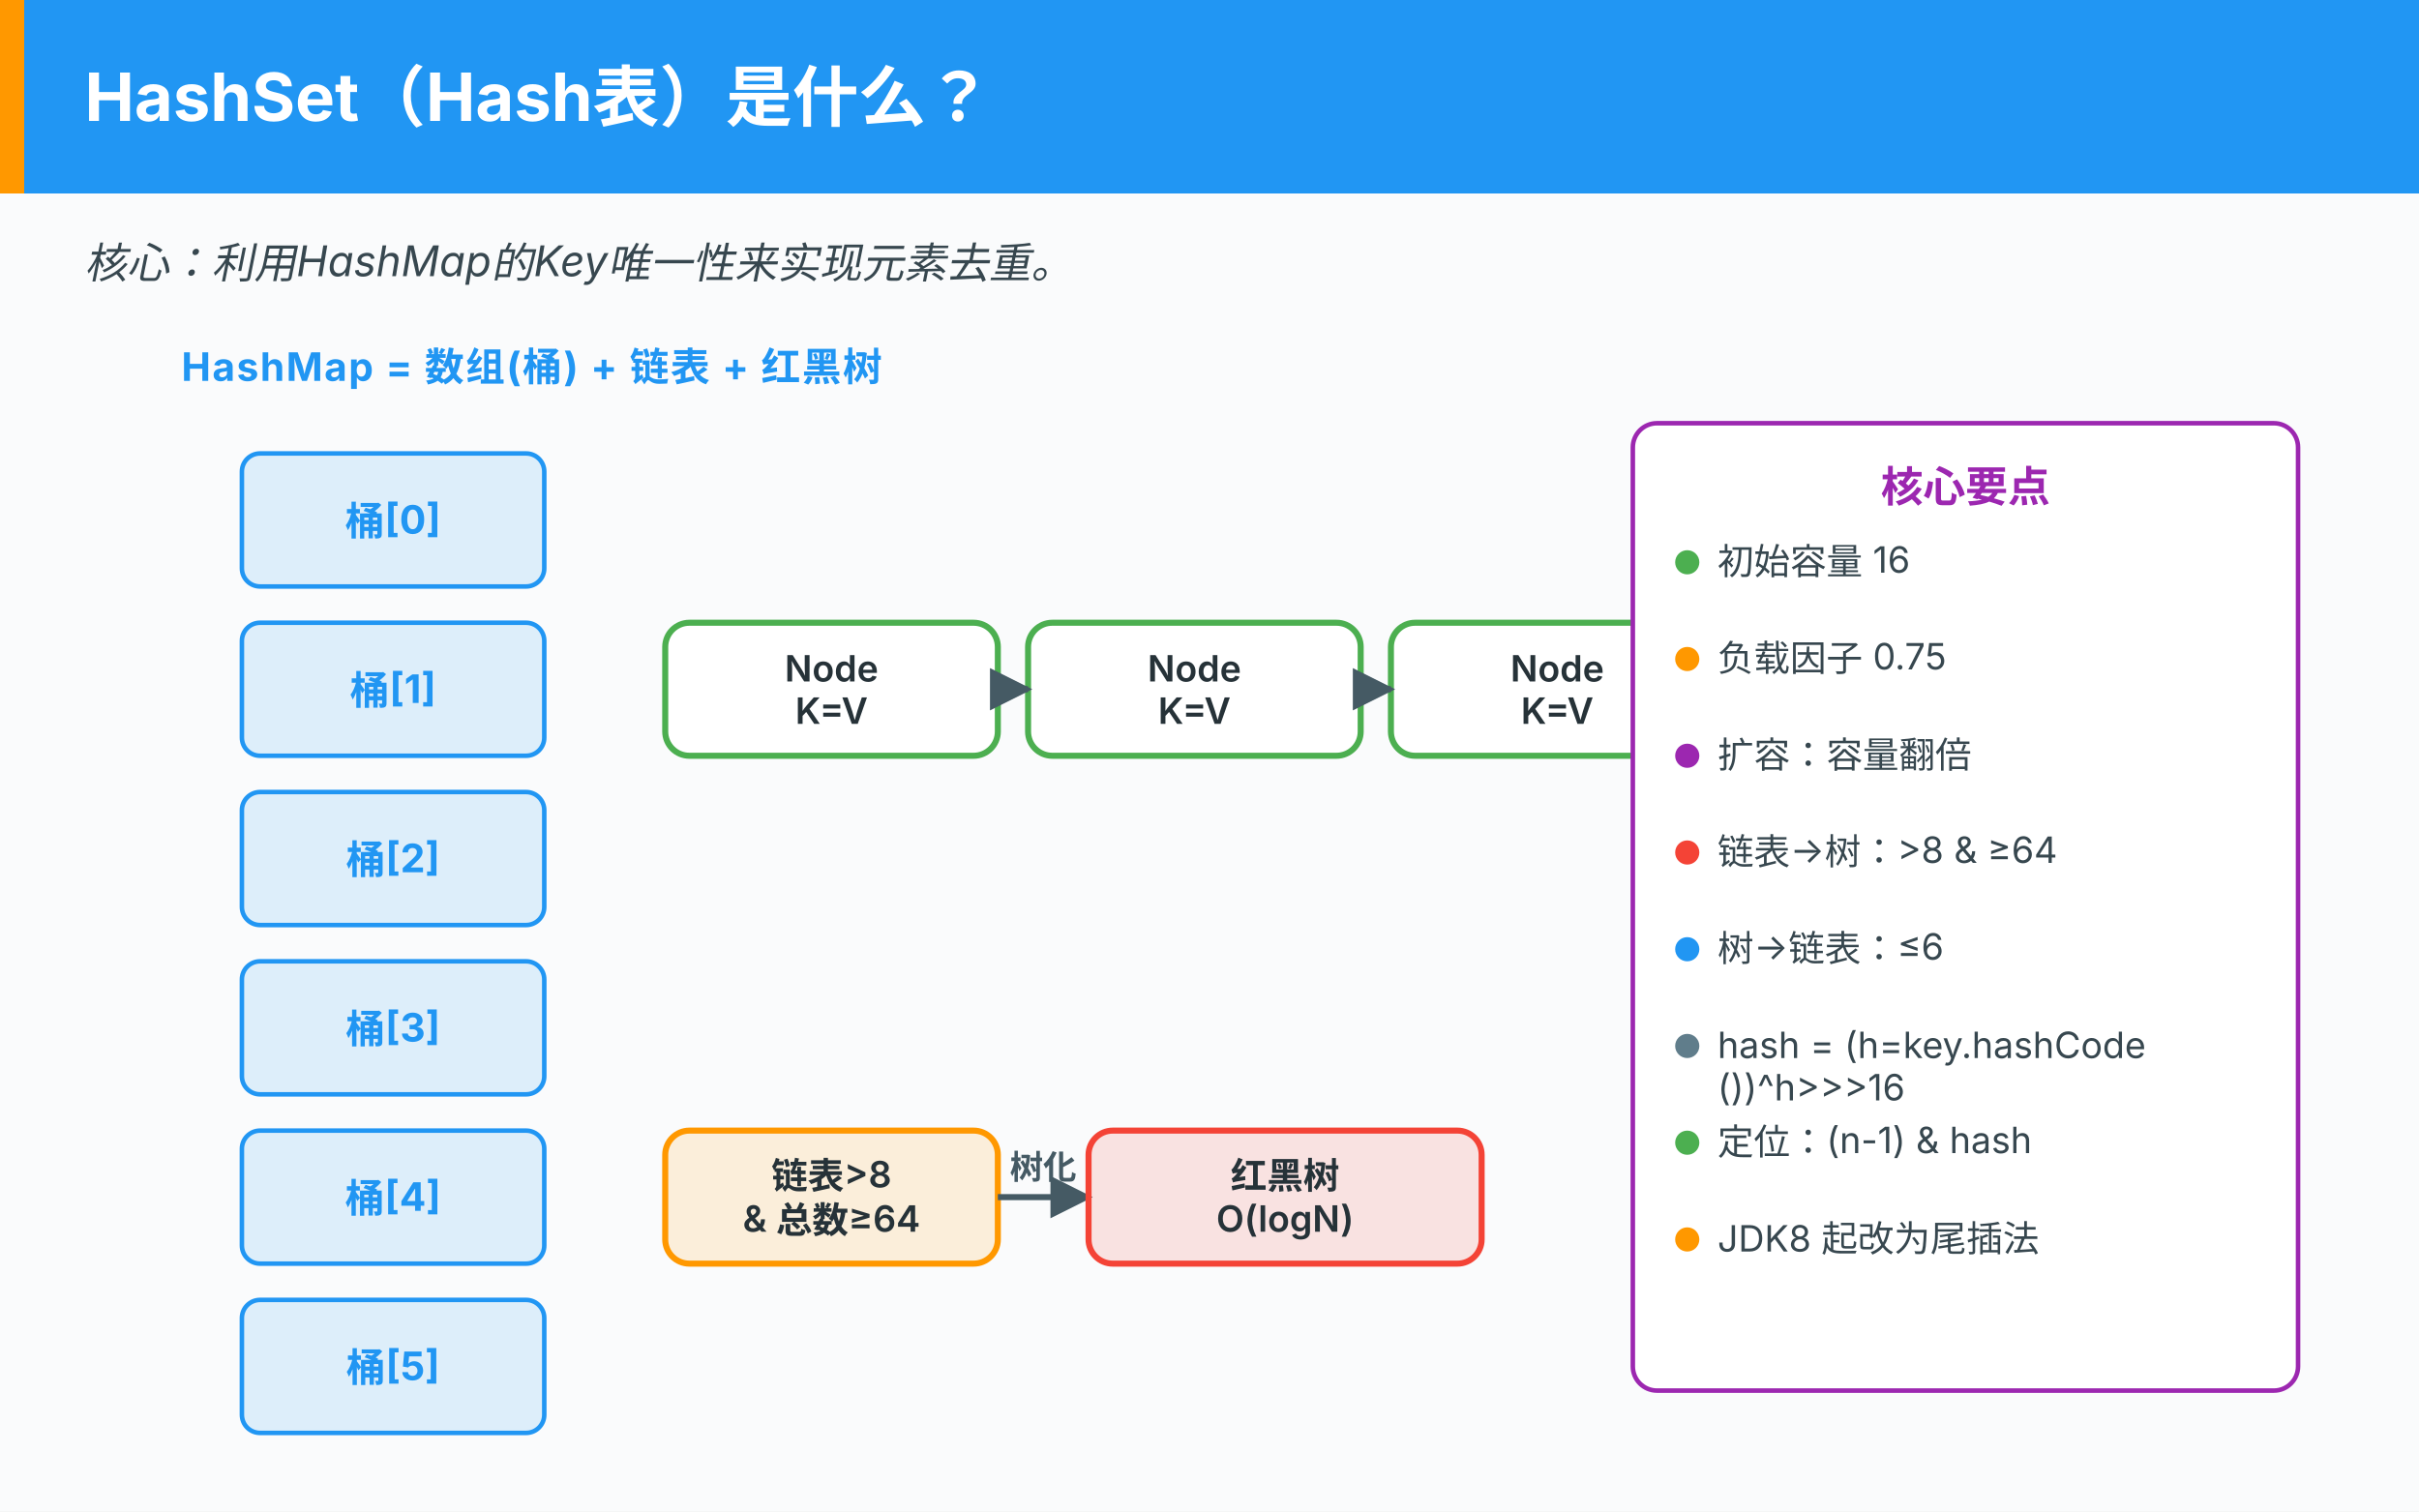
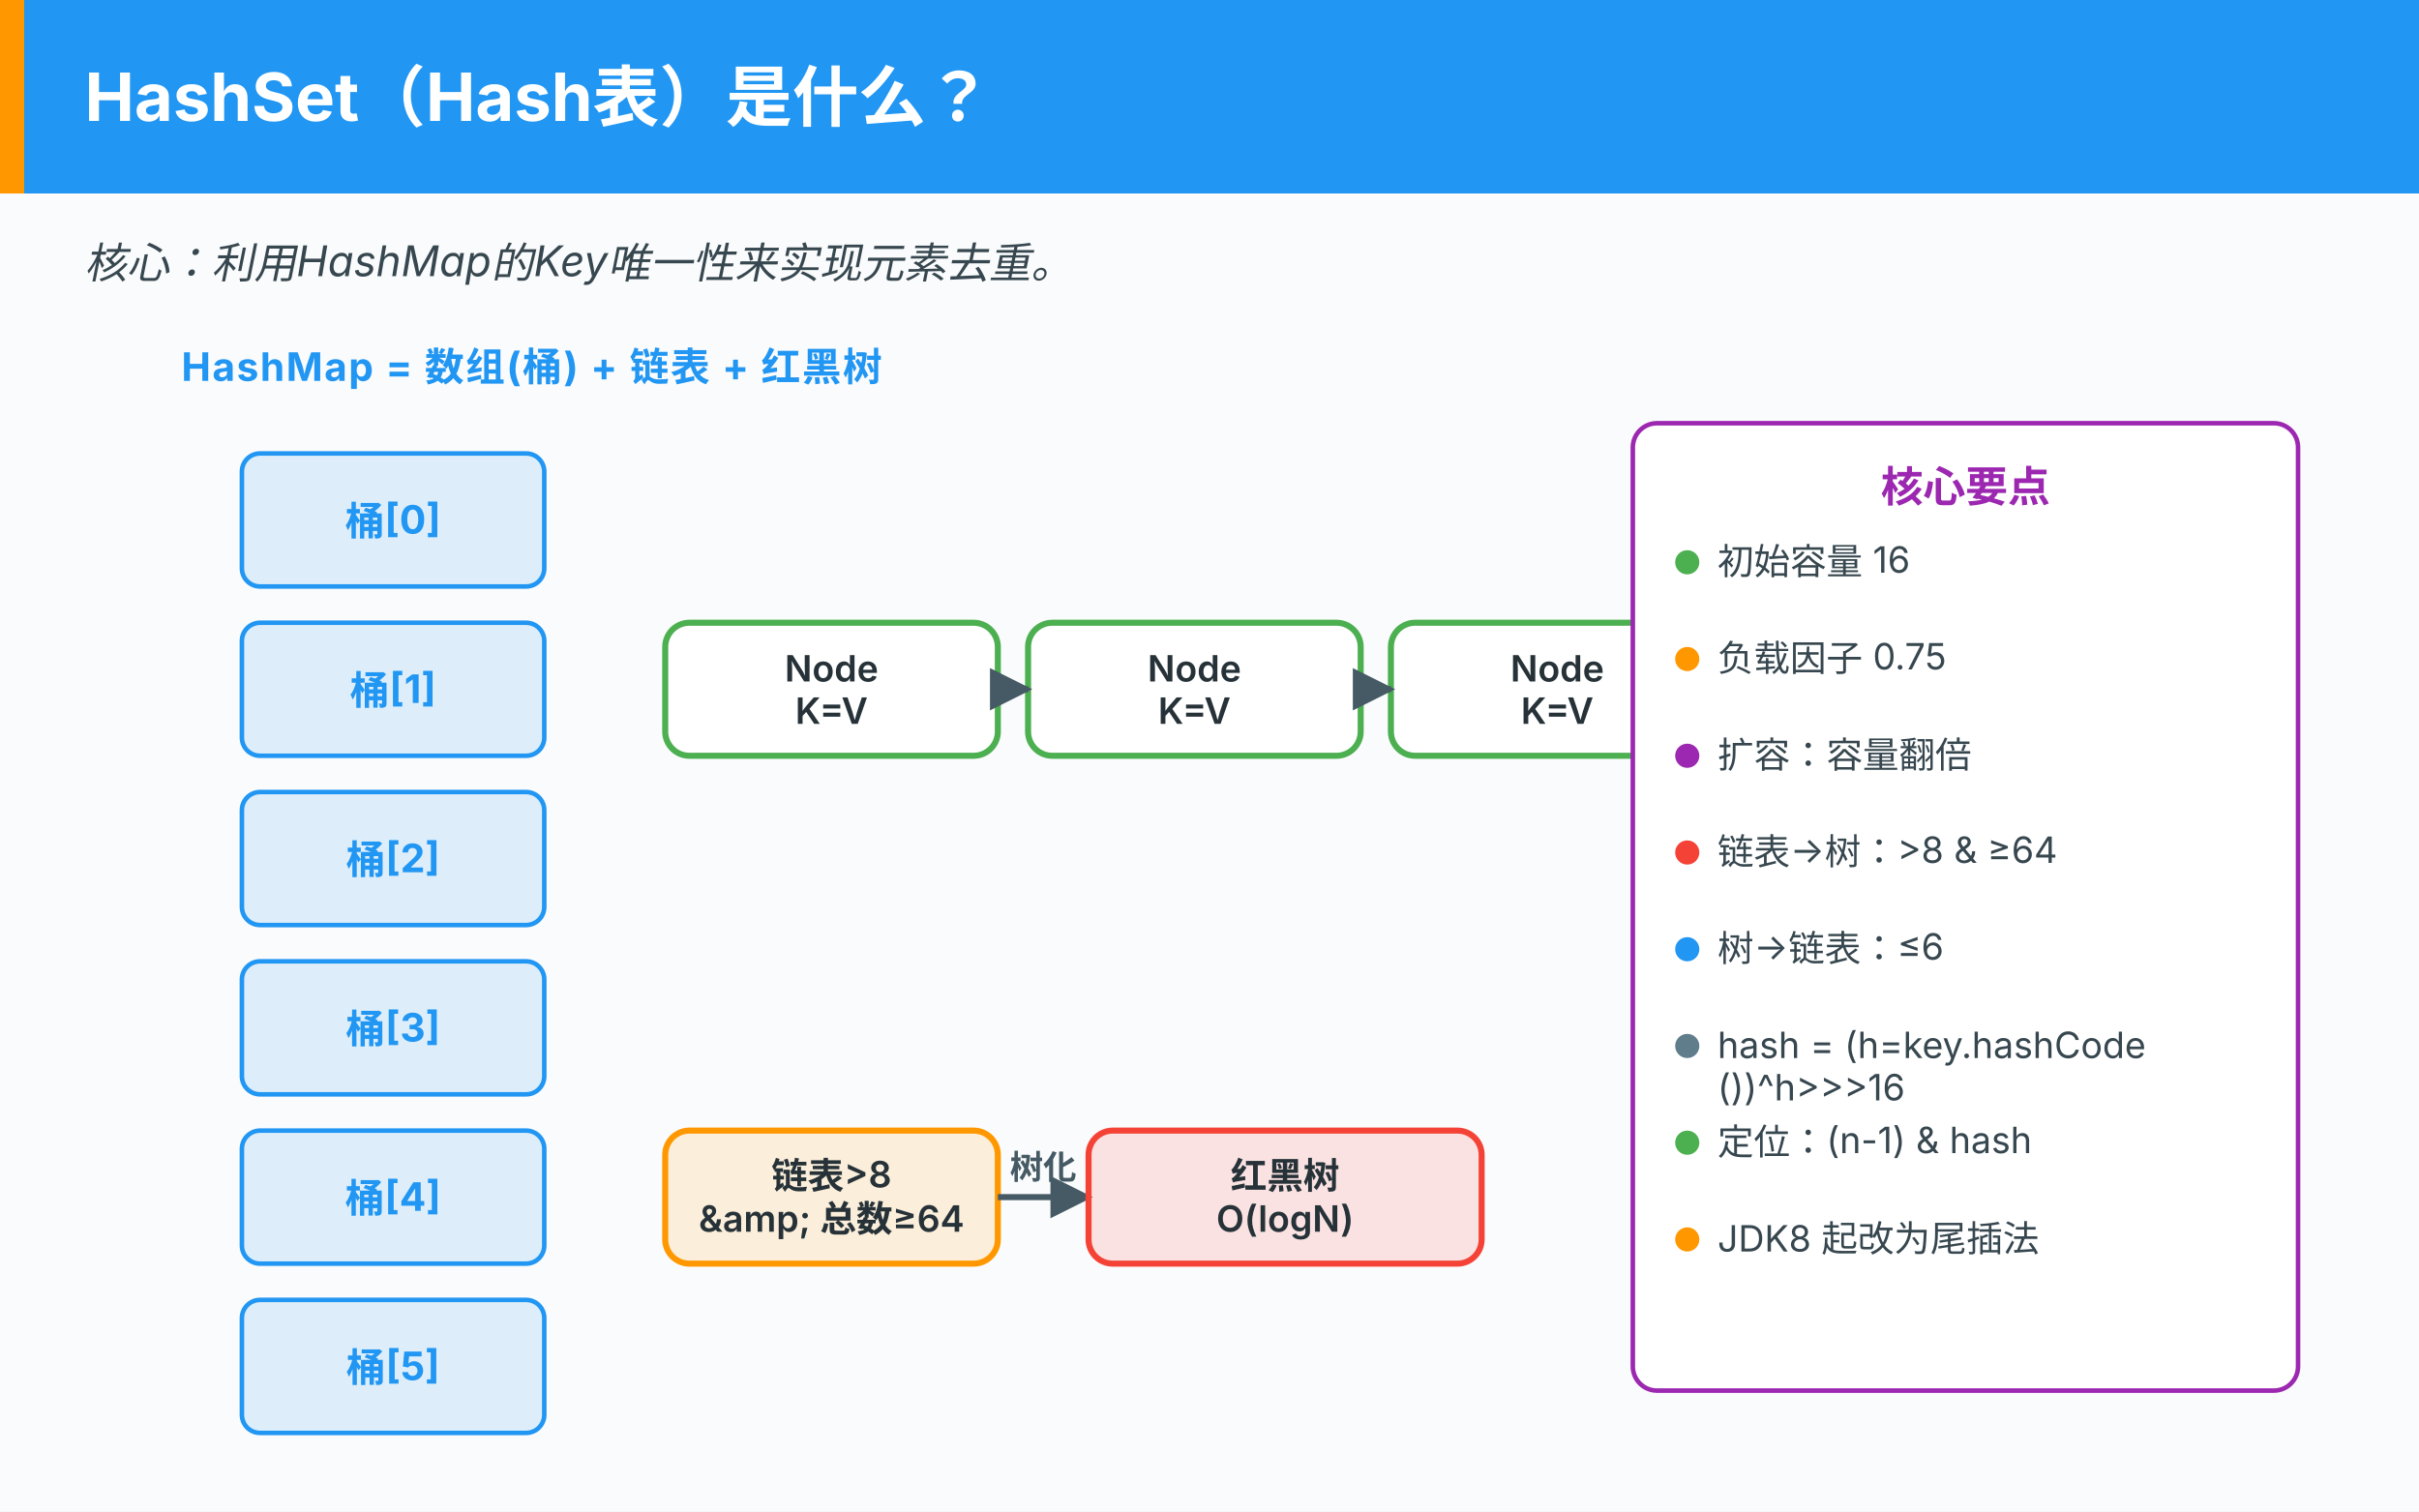
<svg xmlns="http://www.w3.org/2000/svg" viewBox="0 0 800 500" font-family="-apple-system, BlinkMacSystemFont, 'PingFang SC', 'Microsoft YaHei', sans-serif">
  <rect width="800" height="500" fill="#FAFBFC" />
  <rect x="0" y="0" width="800" height="64" fill="#2196F3" />
  <rect x="0" y="0" width="8" height="64" fill="#FF9800" />
  <text x="28" y="40" font-size="22" font-weight="700" fill="#FFFFFF" text-rendering="geometricPrecision">HashSet（Hash表）是什么？</text>
  <text x="28" y="552" font-size="0" />
  <text x="28" y="92" font-size="14" fill="#37474F" font-style="italic">核心：利用HashMap的Key唯一性来实现元素去重。</text>
  <defs>
    <marker id="arrow" viewBox="0 0 10 10" refX="9" refY="5" markerWidth="7" markerHeight="7" orient="auto-start-reverse">
      <path d="M0,0 L10,5 L0,10 z" fill="#455A64" />
    </marker>
    <marker id="arrowG" viewBox="0 0 10 10" refX="9" refY="5" markerWidth="7" markerHeight="7" orient="auto-start-reverse">
      <path d="M0,0 L10,5 L0,10 z" fill="#4CAF50" />
    </marker>
  </defs>
  <text x="60" y="126" font-size="13" fill="#2196F3" font-weight="700" letter-spacing="0.5">HashMap = 数组(桶) + 链表 + 红黑树</text>
  <rect x="80" y="150" width="100" height="44" rx="6" fill="#2196F322" stroke="#2196F3" stroke-width="1.5" />
  <text x="130" y="177" font-size="13" fill="#2196F3" text-anchor="middle" font-weight="700">桶[0]</text>
  <rect x="80" y="206" width="100" height="44" rx="6" fill="#2196F322" stroke="#2196F3" stroke-width="1.5" />
  <text x="130" y="233" font-size="13" fill="#2196F3" text-anchor="middle" font-weight="700">桶[1]</text>
  <rect x="80" y="262" width="100" height="44" rx="6" fill="#2196F322" stroke="#2196F3" stroke-width="1.5" />
  <text x="130" y="289" font-size="13" fill="#2196F3" text-anchor="middle" font-weight="700">桶[2]</text>
  <rect x="80" y="318" width="100" height="44" rx="6" fill="#2196F322" stroke="#2196F3" stroke-width="1.5" />
  <text x="130" y="345" font-size="13" fill="#2196F3" text-anchor="middle" font-weight="700">桶[3]</text>
  <rect x="80" y="374" width="100" height="44" rx="6" fill="#2196F322" stroke="#2196F3" stroke-width="1.5" />
  <text x="130" y="401" font-size="13" fill="#2196F3" text-anchor="middle" font-weight="700">桶[4]</text>
  <rect x="80" y="430" width="100" height="44" rx="6" fill="#2196F322" stroke="#2196F3" stroke-width="1.5" />
  <text x="130" y="457" font-size="13" fill="#2196F3" text-anchor="middle" font-weight="700">桶[5]</text>
  <rect x="220" y="206" width="110" height="44" rx="8" fill="#FFFFFF" stroke="#4CAF50" stroke-width="2" />
  <text x="275" y="221" font-size="12" fill="#263238" text-anchor="middle" dominant-baseline="middle" font-weight="600">Node</text>
  <text x="275" y="235" font-size="12" fill="#263238" text-anchor="middle" dominant-baseline="middle" font-weight="600">K=V</text>
  <rect x="340" y="206" width="110" height="44" rx="8" fill="#FFFFFF" stroke="#4CAF50" stroke-width="2" />
  <text x="395" y="221" font-size="12" fill="#263238" text-anchor="middle" dominant-baseline="middle" font-weight="600">Node</text>
  <text x="395" y="235" font-size="12" fill="#263238" text-anchor="middle" dominant-baseline="middle" font-weight="600">K=V</text>
  <line x1="330" y1="228" x2="340" y2="228" stroke="#455A64" stroke-width="2" marker-end="url(#arrow)" />
  <rect x="460" y="206" width="110" height="44" rx="8" fill="#FFFFFF" stroke="#4CAF50" stroke-width="2" />
  <text x="515" y="221" font-size="12" fill="#263238" text-anchor="middle" dominant-baseline="middle" font-weight="600">Node</text>
  <text x="515" y="235" font-size="12" fill="#263238" text-anchor="middle" dominant-baseline="middle" font-weight="600">K=V</text>
  <line x1="450" y1="228" x2="460" y2="228" stroke="#455A64" stroke-width="2" marker-end="url(#arrow)" />
  <rect x="220" y="374" width="110" height="44" rx="8" fill="#FF980022" stroke="#FF9800" stroke-width="2" />
  <text x="275" y="389" font-size="12" fill="#263238" text-anchor="middle" dominant-baseline="middle" font-weight="600">链表&gt;8</text>
-   <text x="275" y="403" font-size="12" fill="#263238" text-anchor="middle" dominant-baseline="middle" font-weight="600">&amp; 总数≥64</text>
+   <text x="275" y="403" font-size="12" fill="#263238" text-anchor="middle" dominant-baseline="middle" font-weight="600">&amp;amp; 总数≥64</text>
  <line x1="330" y1="396" x2="360" y2="396" stroke="#455A64" stroke-width="2" marker-end="url(#arrow)" />
  <text x="345" y="390" font-size="11" fill="#455A64" text-anchor="middle" font-weight="600">树化</text>
  <rect x="360" y="374" width="130" height="44" rx="8" fill="#f4433622" stroke="#f44336" stroke-width="2" />
  <text x="425" y="389" font-size="12" fill="#263238" text-anchor="middle" dominant-baseline="middle" font-weight="600">红黑树</text>
  <text x="425" y="403" font-size="12" fill="#263238" text-anchor="middle" dominant-baseline="middle" font-weight="600">O(logN)</text>
  <rect x="540" y="140" width="220" height="320" rx="8" fill="#FFFFFF" stroke="#9C27B0" stroke-width="1.5" />
  <text x="650" y="166" font-size="14" fill="#9C27B0" text-anchor="middle" font-weight="700">核心要点</text>
  <circle cx="558" cy="186" r="4" fill="#4CAF50" />
  <text x="568" y="190" font-size="12" fill="#37474F">初始容量 16</text>
  <circle cx="558" cy="218" r="4" fill="#FF9800" />
  <text x="568" y="222" font-size="12" fill="#37474F">负载因子 0.75</text>
  <circle cx="558" cy="250" r="4" fill="#9C27B0" />
  <text x="568" y="254" font-size="12" fill="#37474F">扩容：容量翻倍</text>
  <circle cx="558" cy="282" r="4" fill="#f44336" />
  <text x="568" y="286" font-size="12" fill="#37474F">链表→树：&gt;8 &amp; ≥64</text>
  <circle cx="558" cy="314" r="4" fill="#2196F3" />
  <text x="568" y="318" font-size="12" fill="#37474F">树→链表：≤6</text>
  <circle cx="558" cy="346" r="4" fill="#607D8B" />
  <text x="568" y="350" font-size="12" fill="#37474F">hash = (h=key.hashCode</text>
  <text x="568" y="364" font-size="12" fill="#37474F">())^h&gt;&gt;&gt;16</text>
  <circle cx="558" cy="378" r="4" fill="#4CAF50" />
  <text x="568" y="382" font-size="12" fill="#37474F">定位：(n-1) &amp; hash</text>
  <circle cx="558" cy="410" r="4" fill="#FF9800" />
  <text x="568" y="414" font-size="12" fill="#37474F">JDK8 起改为尾插法</text>
</svg>
